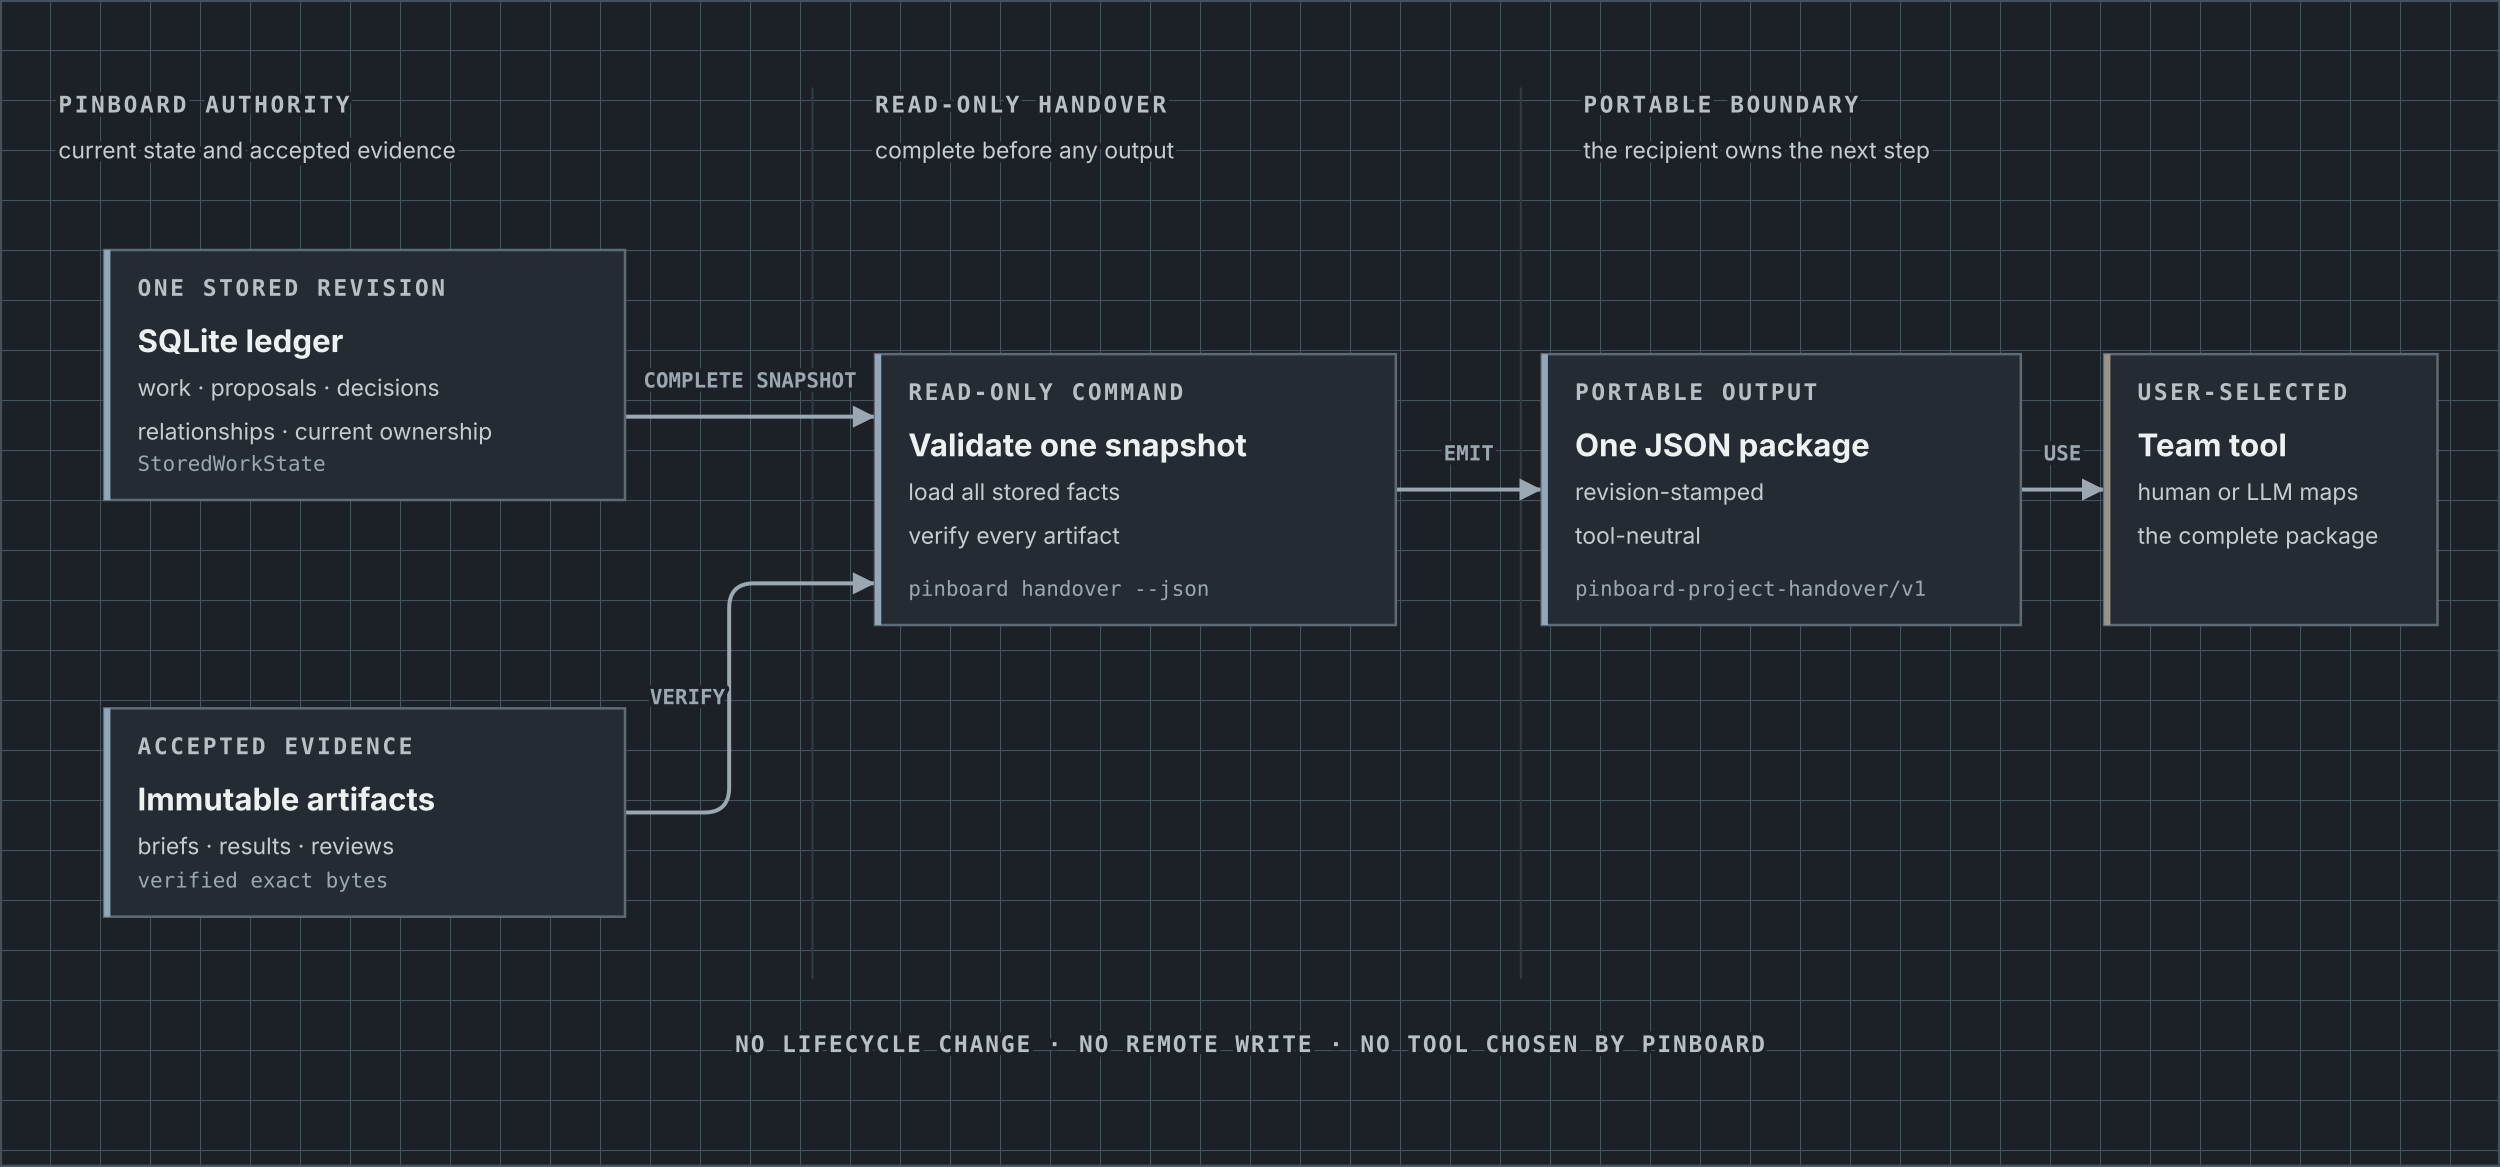
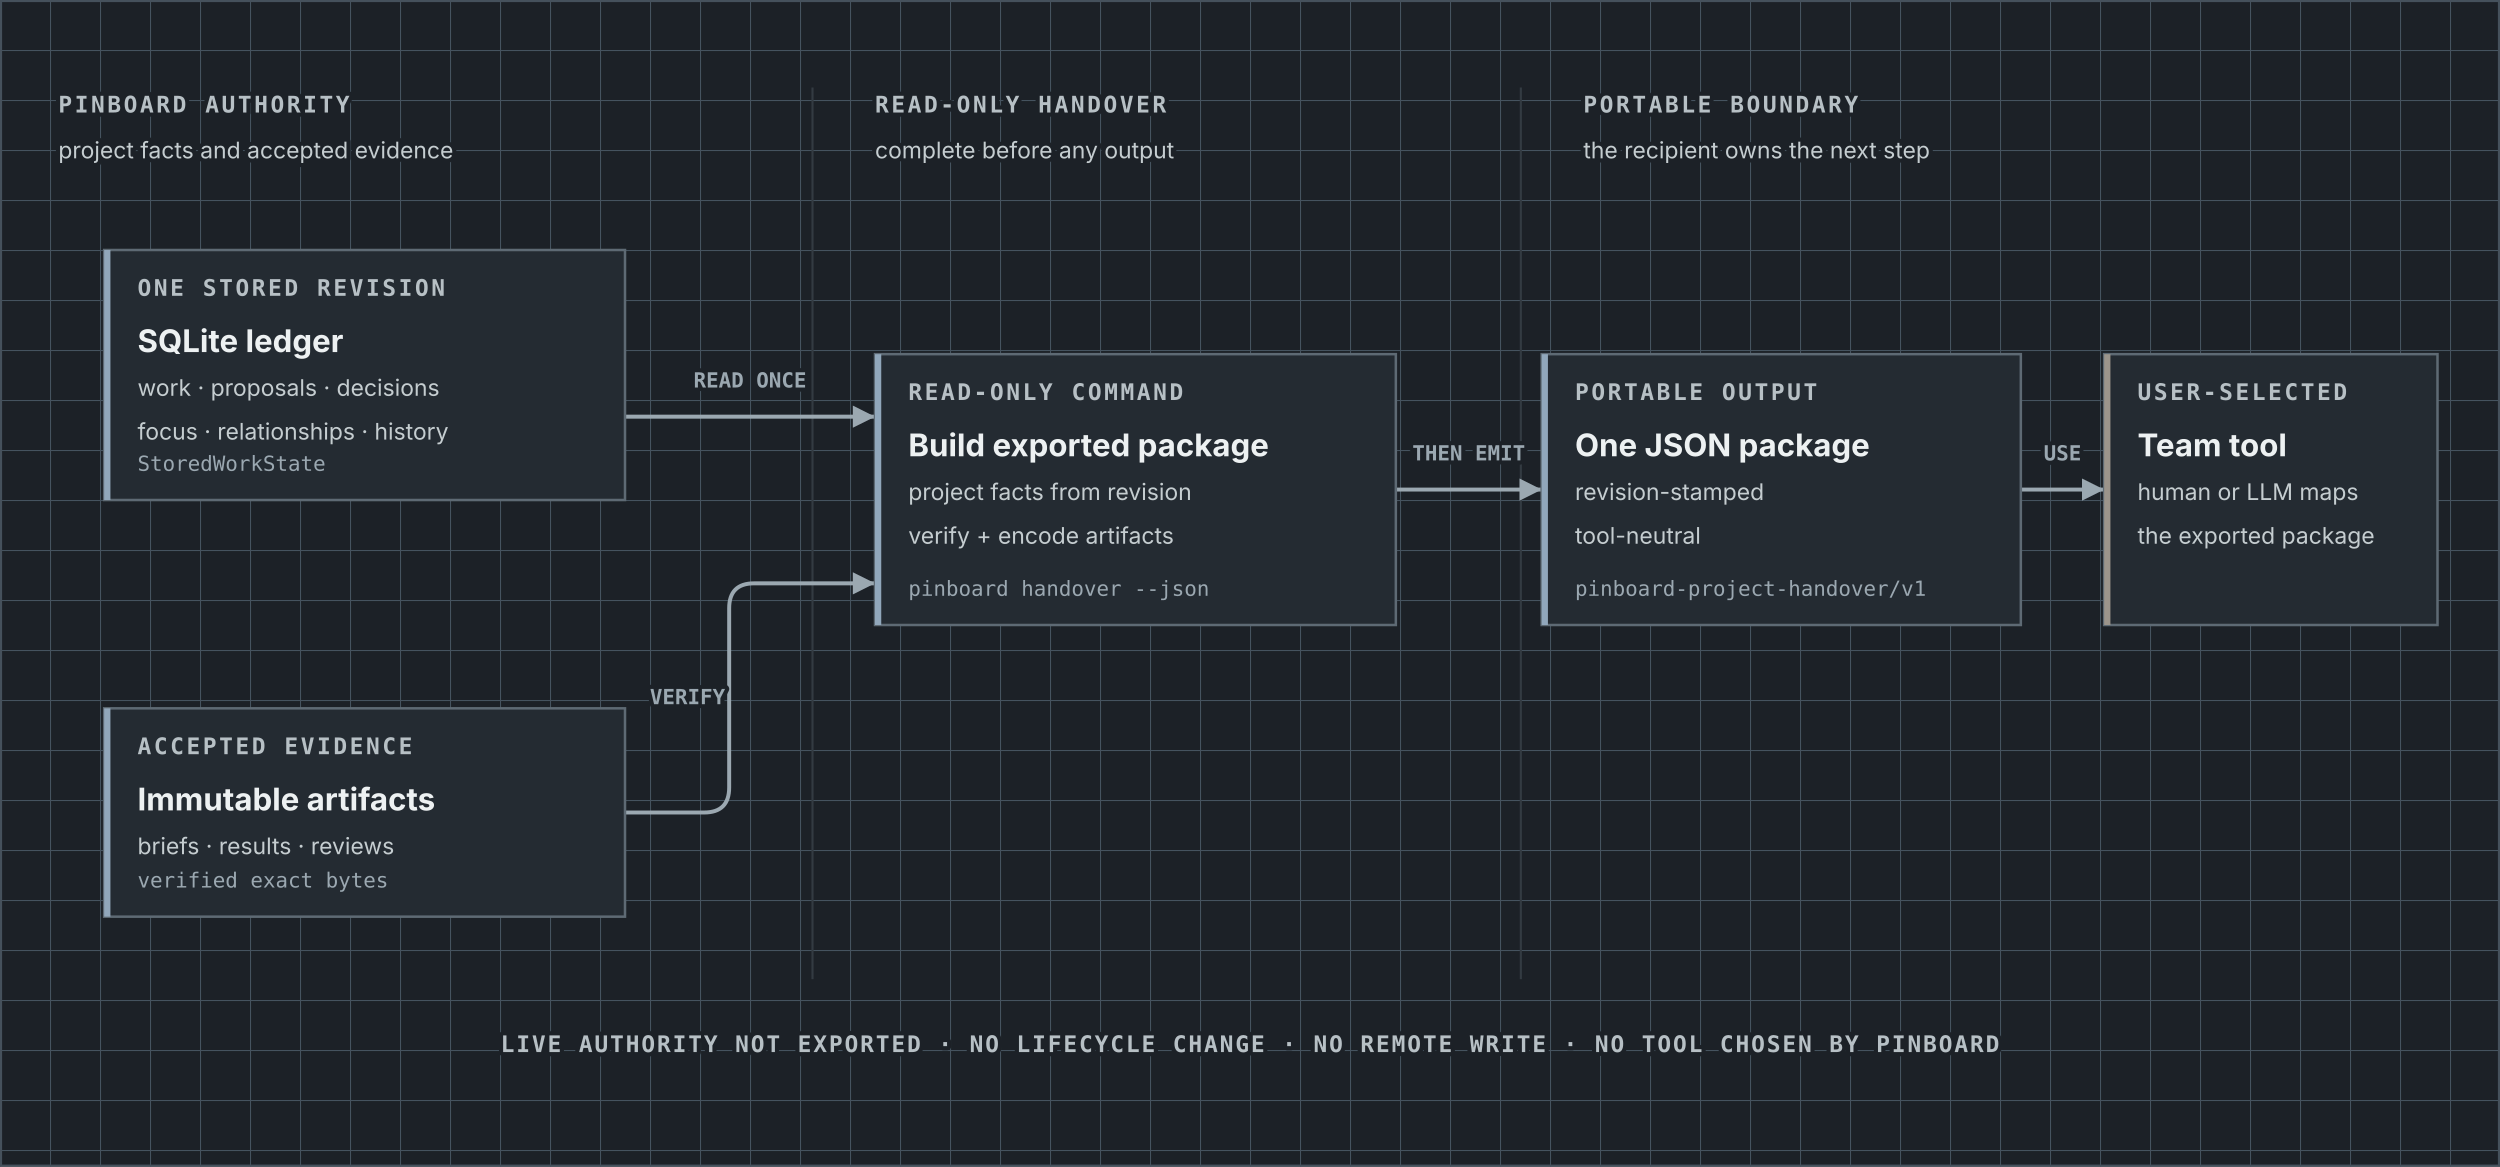
<svg xmlns="http://www.w3.org/2000/svg" role="img" aria-labelledby="title description" viewBox="0 0 1200 560">
  <defs>
    <pattern id="grid" width="24" height="24" patternUnits="userSpaceOnUse">
      <path d="M24 0H0V24" fill="none" stroke="#45535f" stroke-width="1" />
    </pattern>
    <marker id="arrow" viewBox="0 0 10 10" refX="9" refY="5" markerWidth="7" markerHeight="7" orient="auto">
      <path d="M1 1L9 5L1 9Z" fill="#9ba8b1" />
    </marker>
    <style>
      text { font-family: ui-sans-serif, system-ui, -apple-system, BlinkMacSystemFont, "Segoe UI", sans-serif; fill: #edf1f2; }
      .section-label, .box-label, .box-meta, .connector-label, .note-meta { font-family: ui-monospace, SFMono-Regular, Menlo, monospace; }
      .section-label, .box-label { font-size: 11px; font-weight: 700; letter-spacing: 0.11em; fill: #b7c0c5; }
      .section-subtitle { font-size: 11px; fill: #c5cdd0; }
      .guide { stroke: #333b42; stroke-width: 1; }
      .connector { fill: none; stroke: #9ba8b1; stroke-width: 1.9; stroke-linecap: round; }
      .connector-label { font-size: 10px; font-weight: 700; fill: #9ba8b1; }
      .box { fill: #242b32; stroke: #5e6a74; stroke-width: 1.2; }
      .box-title { font-size: 15px; font-weight: 700; }
      .box-body { font-size: 11px; fill: #c5cdd0; }
      .box-meta { font-size: 10px; fill: #9ba8b1; }
      .note { fill: #c5cdd0; }
      .note-meta { font-weight: 700; letter-spacing: 0.08em; fill: #b7c0c5; }
      .canvas-text { paint-order: stroke fill; stroke: #1c2127; stroke-width: 4px; stroke-linejoin: round; }
    </style>
  </defs>
  <rect width="1200" height="560" fill="#1c2127" />
  <rect width="1200" height="560" fill="url(#grid)" />
  <rect x="0.5" y="0.5" width="1199" height="559" fill="none" stroke="#45515c" />
  <line x1="390" y1="42" x2="390" y2="470" class="guide" />
  <line x1="730" y1="42" x2="730" y2="470" class="guide" />
  <path d="M300 200L420 200" class="connector" marker-end="url(#arrow)" />
  <path d="M300 390L338 390Q350 390 350 378L350 292Q350 280 362 280L420 280" class="connector" marker-end="url(#arrow)" />
  <path d="M670 235L740 235" class="connector" marker-end="url(#arrow)" />
  <path d="M970 235L1010 235" class="connector" marker-end="url(#arrow)" />
  <rect x="50" y="120" width="250" height="120" class="box" />
  <rect x="50" y="120" width="3" height="120" fill="#91a7bb" />
  <rect x="50" y="340" width="250" height="100" class="box" />
  <rect x="50" y="340" width="3" height="100" fill="#91a7bb" />
  <rect x="420" y="170" width="250" height="130" class="box" />
  <rect x="420" y="170" width="3" height="130" fill="#91a7bb" />
  <rect x="740" y="170" width="230" height="130" class="box" />
  <rect x="740" y="170" width="3" height="130" fill="#91a7bb" />
  <rect x="1010" y="170" width="160" height="130" class="box" />
  <rect x="1010" y="170" width="3" height="130" fill="#9b948b" />
  <text x="28" y="54" class="section-label canvas-text">PINBOARD AUTHORITY</text>
-   <text x="28" y="76" class="section-subtitle canvas-text">current state and accepted evidence</text>
+   <text x="28" y="76" class="section-subtitle canvas-text">project facts and accepted evidence</text>
  <text x="420" y="54" class="section-label canvas-text">READ-ONLY HANDOVER</text>
  <text x="420" y="76" class="section-subtitle canvas-text">complete before any output</text>
  <text x="760" y="54" class="section-label canvas-text">PORTABLE BOUNDARY</text>
  <text x="760" y="76" class="section-subtitle canvas-text">the recipient owns the next step</text>
-   <text x="360" y="186" text-anchor="middle" class="connector-label canvas-text">COMPLETE SNAPSHOT</text>
+   <text x="360" y="186" text-anchor="middle" class="connector-label canvas-text">READ ONCE</text>
  <text x="330" y="338" text-anchor="middle" class="connector-label canvas-text">VERIFY</text>
-   <text x="705" y="221" text-anchor="middle" class="connector-label canvas-text">EMIT</text>
+   <text x="705" y="221" text-anchor="middle" class="connector-label canvas-text">THEN EMIT</text>
  <text x="990" y="221" text-anchor="middle" class="connector-label canvas-text">USE</text>
  <text x="66" y="142" class="box-label">ONE STORED REVISION</text>
  <text x="66" y="169" class="box-title">SQLite ledger</text>
  <text x="66" y="190" class="box-body">work · proposals · decisions</text>
-   <text x="66" y="211" class="box-body">relationships · current ownership</text>
+   <text x="66" y="211" class="box-body">focus · relationships · history</text>
  <text x="66" y="226" class="box-meta">StoredWorkState</text>
  <text x="66" y="362" class="box-label">ACCEPTED EVIDENCE</text>
  <text x="66" y="389" class="box-title">Immutable artifacts</text>
  <text x="66" y="410" class="box-body">briefs · results · reviews</text>
  <text x="66" y="426" class="box-meta">verified exact bytes</text>
  <text x="436" y="192" class="box-label">READ-ONLY COMMAND</text>
-   <text x="436" y="219" class="box-title">Validate one snapshot</text>
-   <text x="436" y="240" class="box-body">load all stored facts</text>
-   <text x="436" y="261" class="box-body">verify every artifact</text>
+   <text x="436" y="219" class="box-title">Build exported package</text>
+   <text x="436" y="240" class="box-body">project facts from revision</text>
+   <text x="436" y="261" class="box-body">verify + encode artifacts</text>
  <text x="436" y="286" class="box-meta">pinboard handover --json</text>
  <text x="756" y="192" class="box-label">PORTABLE OUTPUT</text>
  <text x="756" y="219" class="box-title">One JSON package</text>
  <text x="756" y="240" class="box-body">revision-stamped</text>
  <text x="756" y="261" class="box-body">tool-neutral</text>
  <text x="756" y="286" class="box-meta">pinboard-project-handover/v1</text>
  <text x="1026" y="192" class="box-label">USER-SELECTED</text>
  <text x="1026" y="219" class="box-title">Team tool</text>
  <text x="1026" y="240" class="box-body">human or LLM maps</text>
-   <text x="1026" y="261" class="box-body">the complete package</text>
-   <text x="600" y="505" text-anchor="middle" font-size="11" class="note-meta canvas-text">NO LIFECYCLE CHANGE · NO REMOTE WRITE · NO TOOL CHOSEN BY PINBOARD</text>
+   <text x="1026" y="261" class="box-body">the exported package</text>
+   <text x="600" y="505" text-anchor="middle" font-size="11" class="note-meta canvas-text">LIVE AUTHORITY NOT EXPORTED · NO LIFECYCLE CHANGE · NO REMOTE WRITE · NO TOOL CHOSEN BY PINBOARD</text>
</svg>
